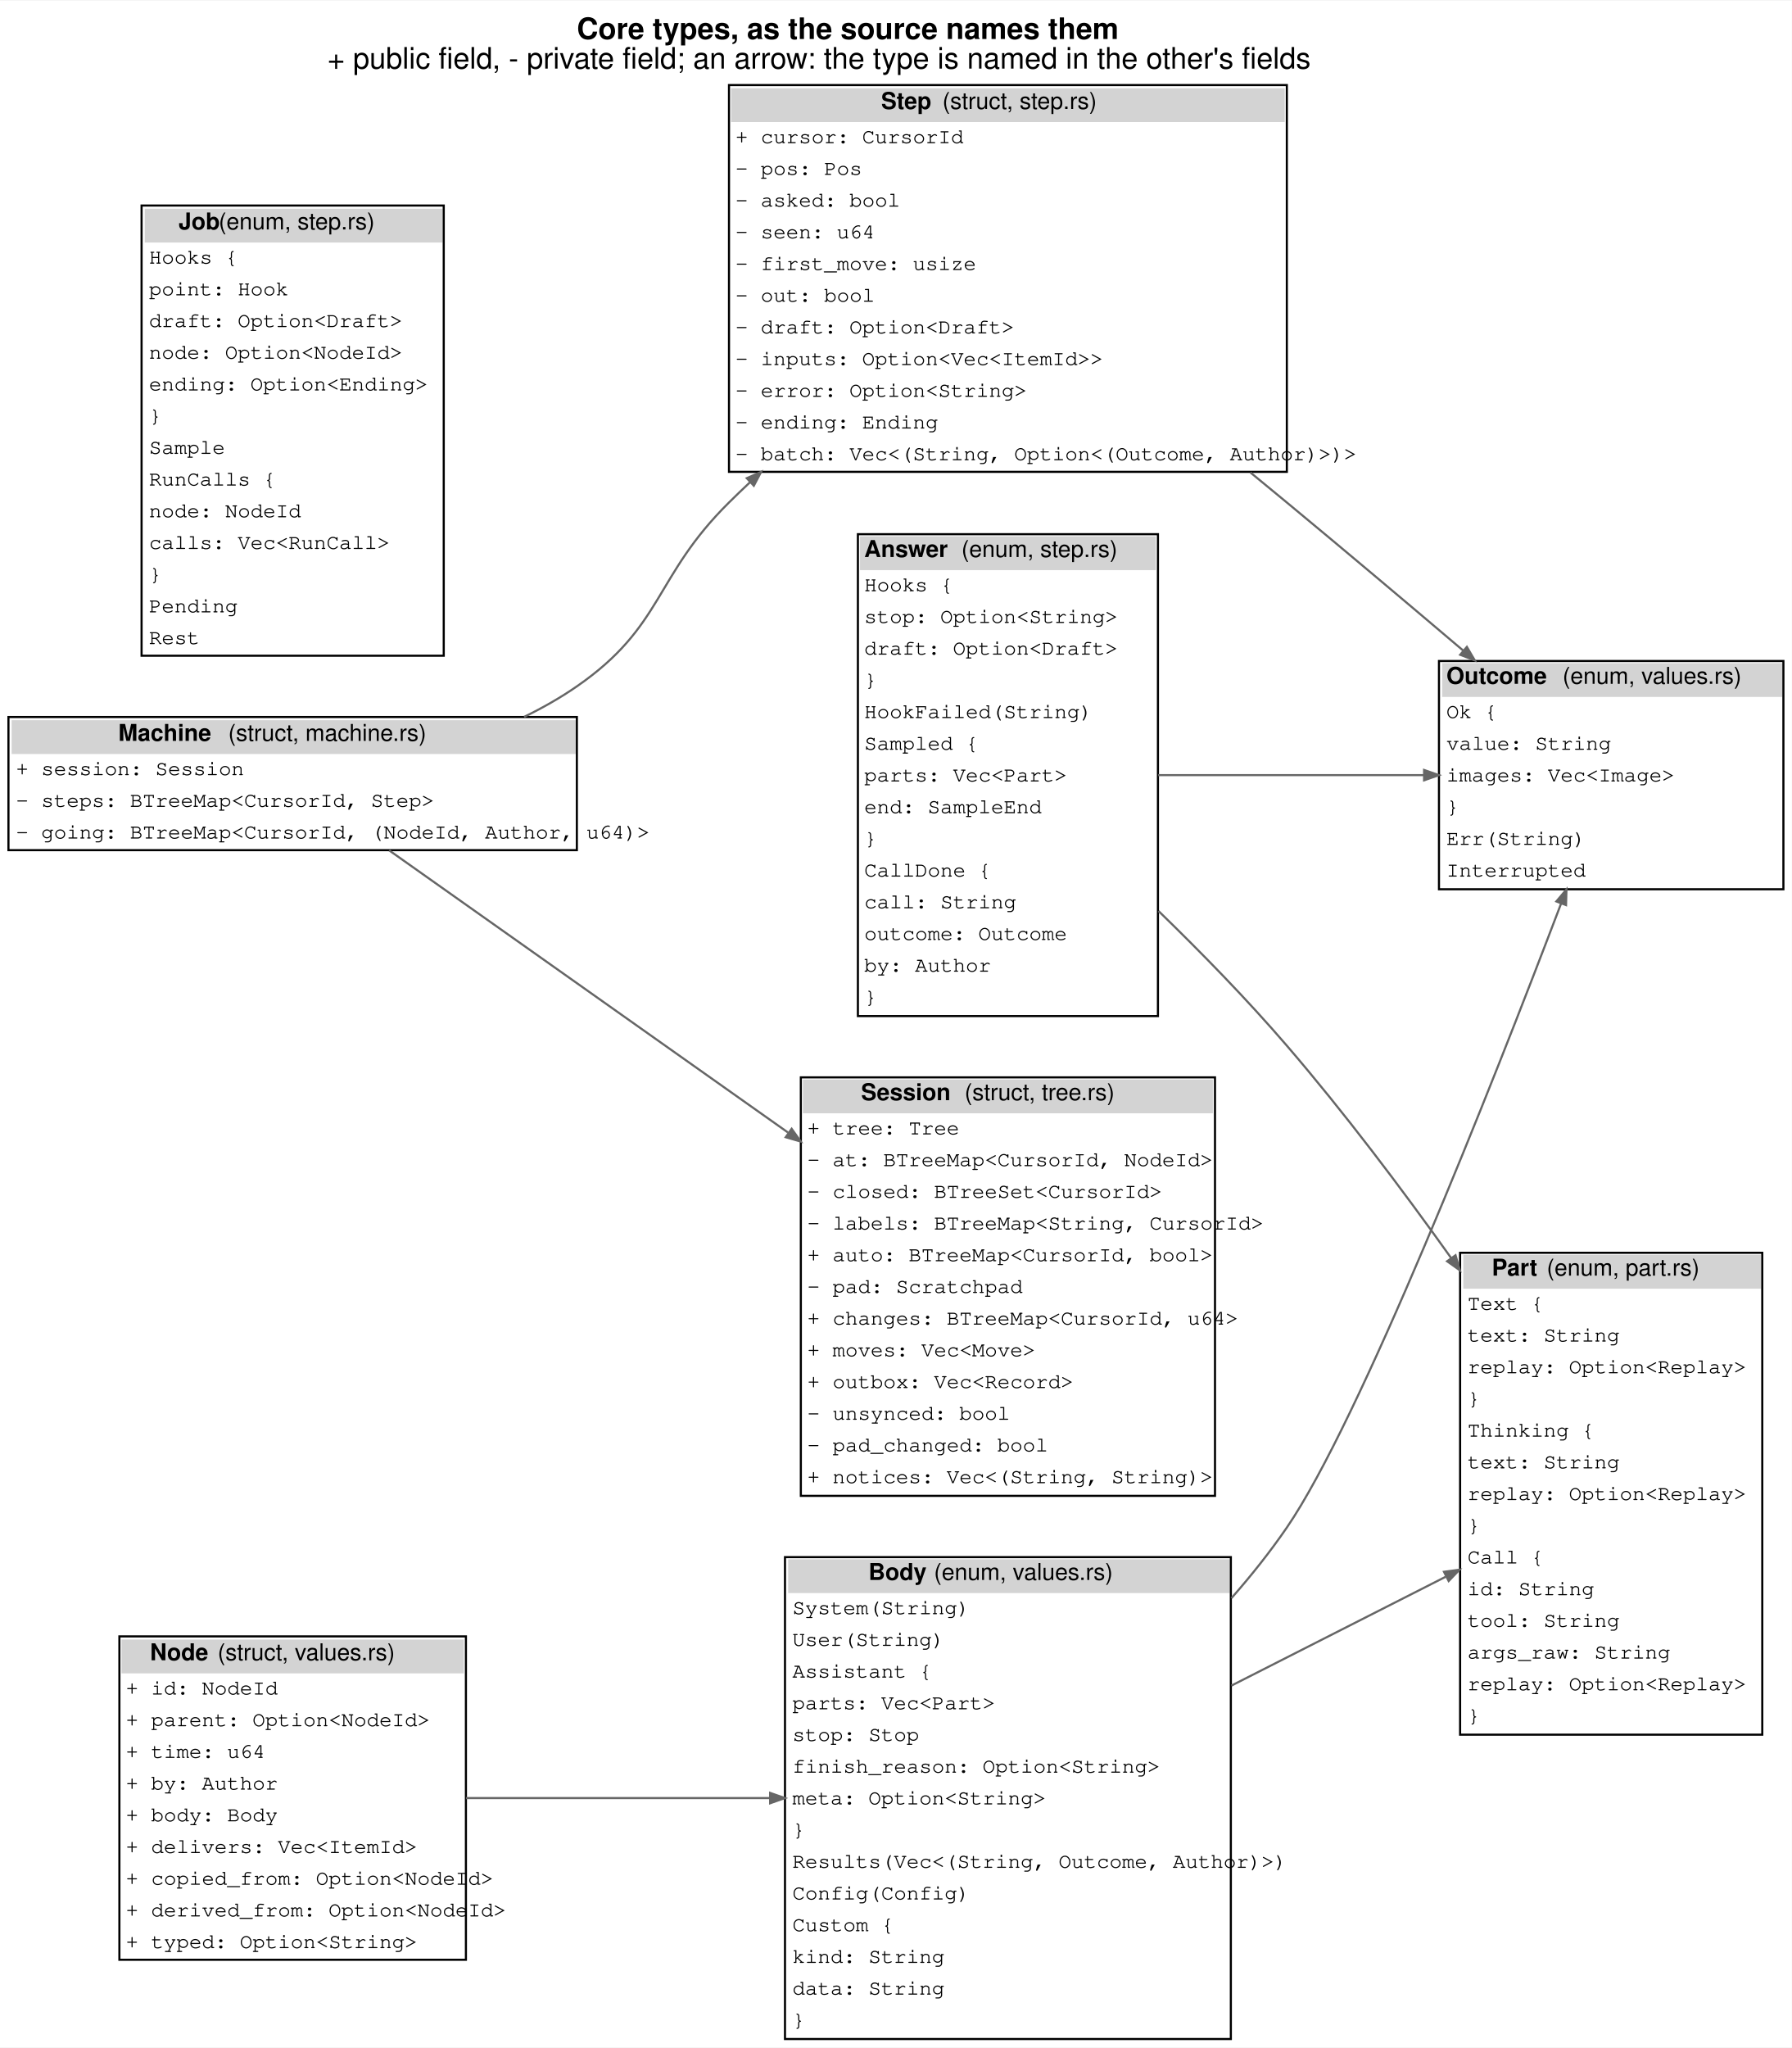
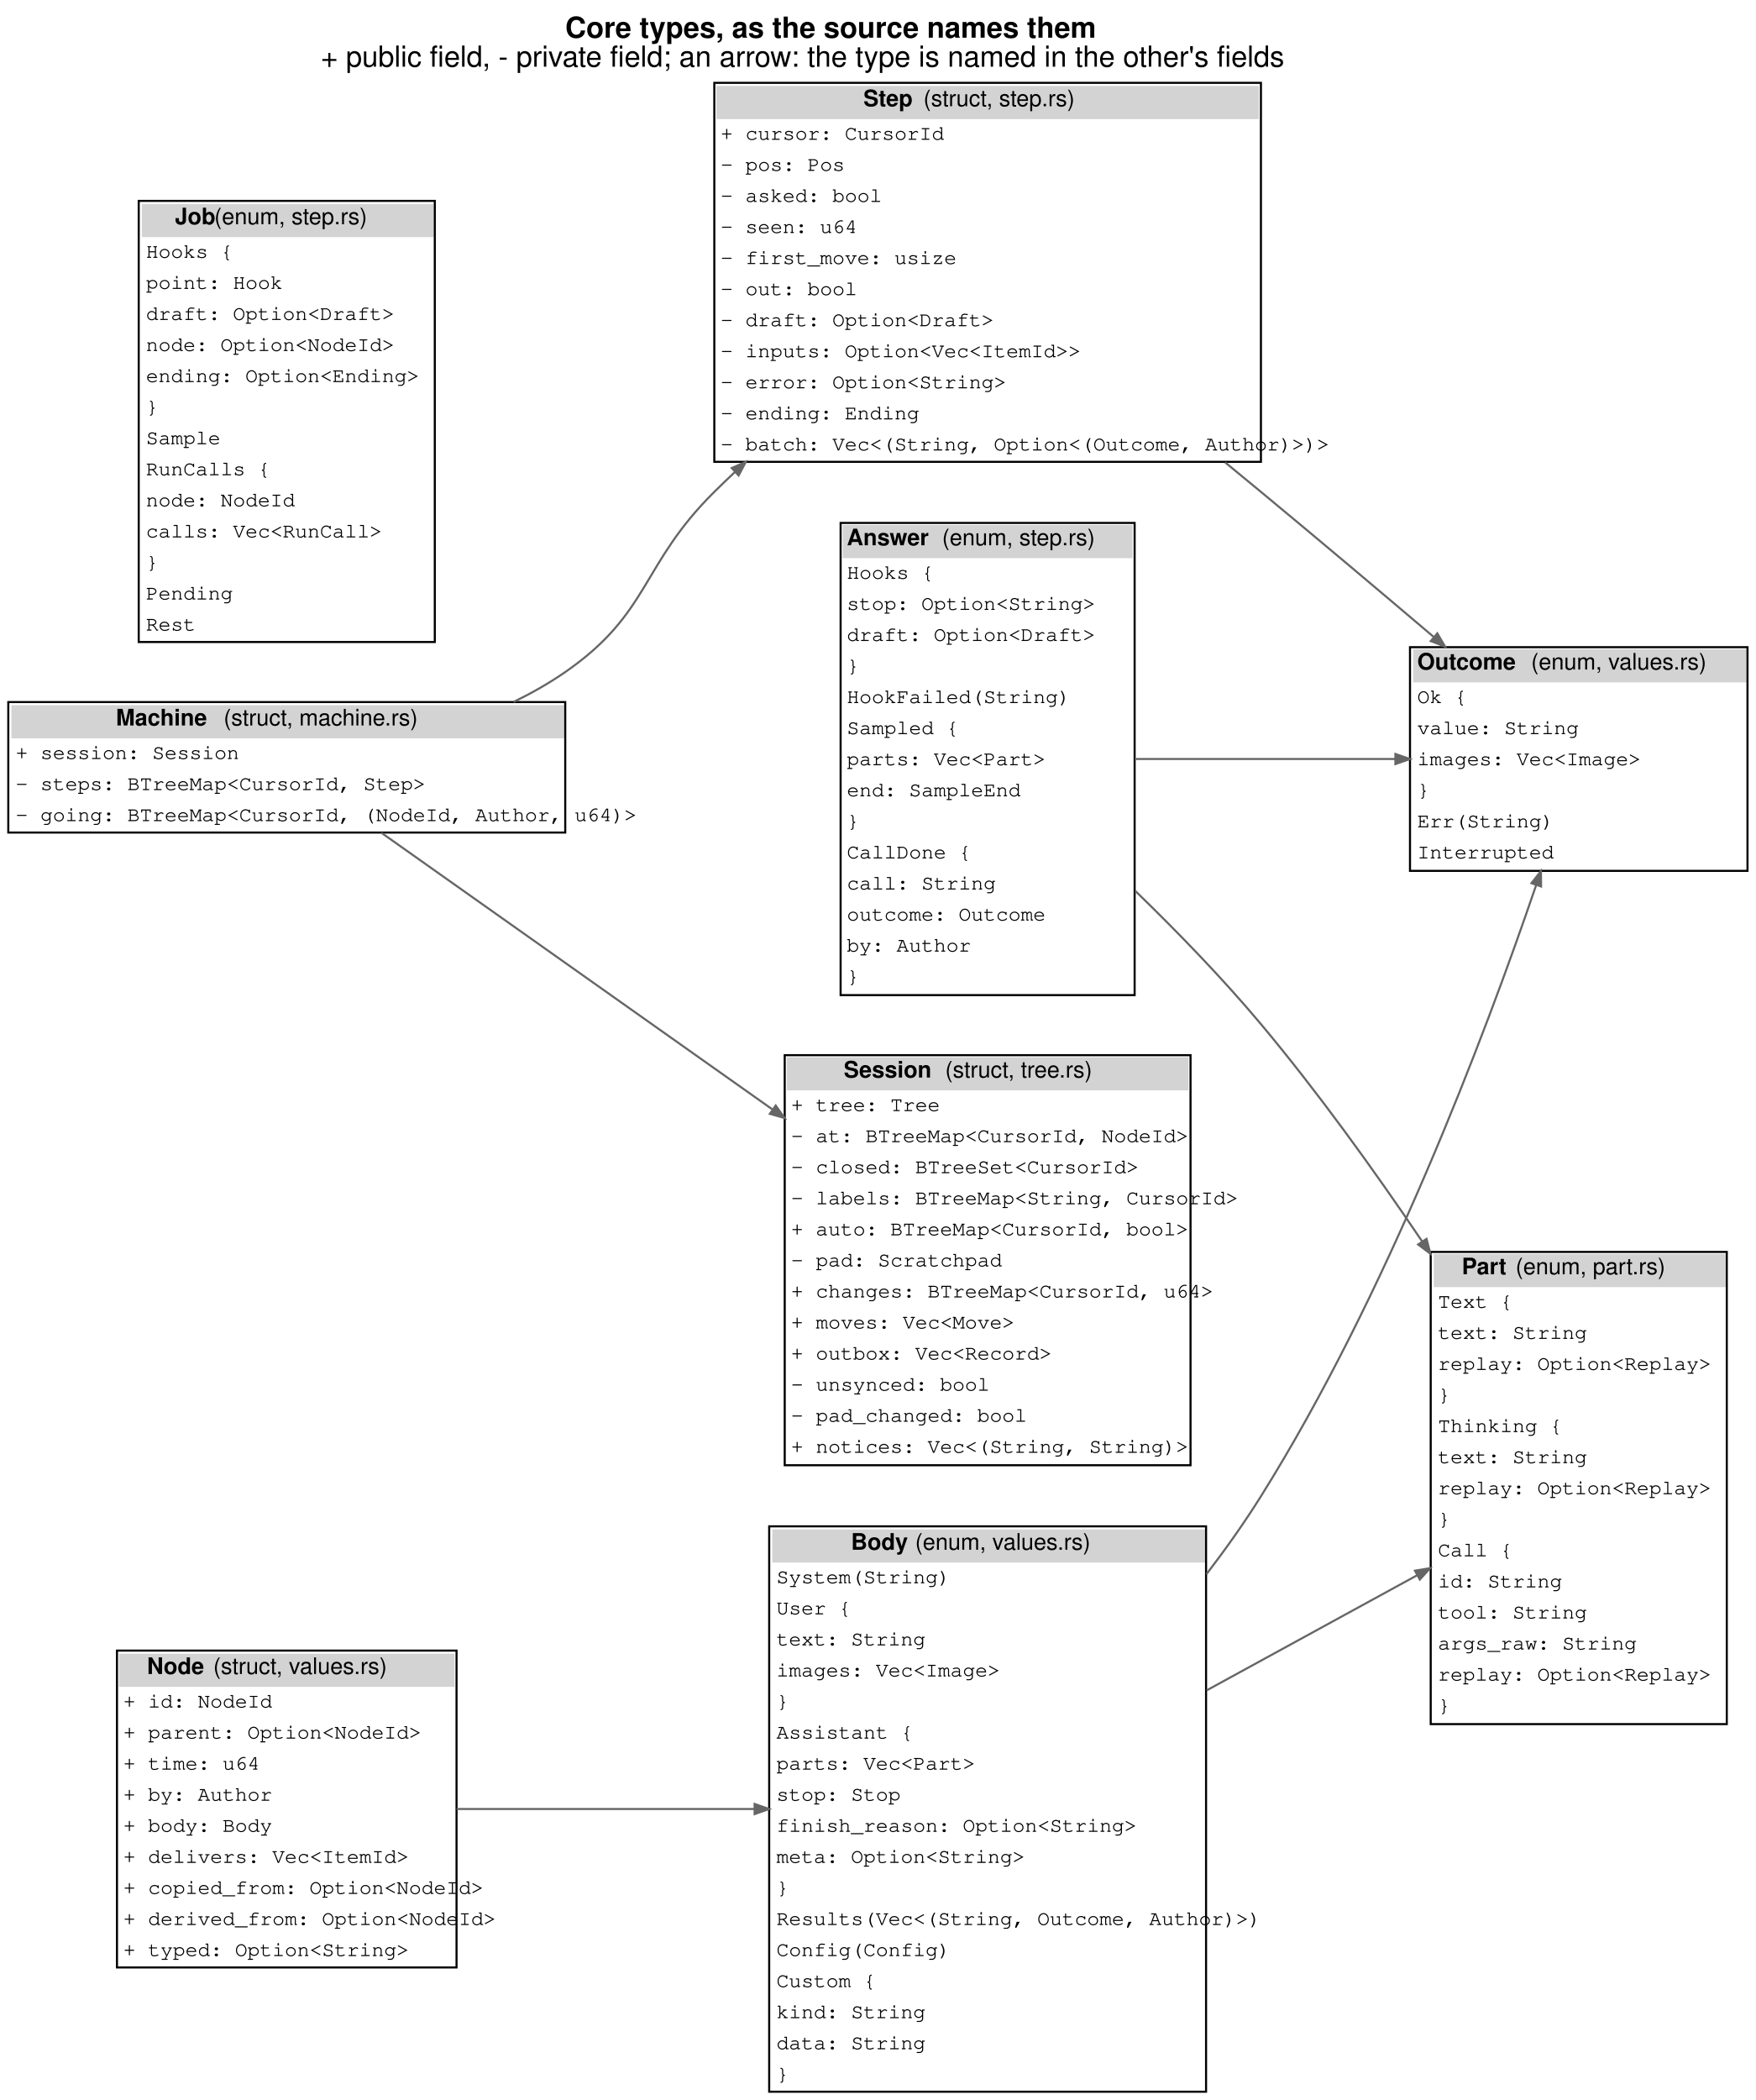
- <svg xmlns="http://www.w3.org/2000/svg" width="848pt" height="969pt" viewBox="0.00 0.00 848.00 968.50">
-   <g id="graph0" class="graph" transform="scale(1 1) rotate(0) translate(4 964.5)">
-     <polygon fill="white" stroke="transparent" points="-4,4 -4,-964.5 844,-964.5 844,4 -4,4" />
-     <text text-anchor="start" x="269" y="-946.3" font-family="Helvetica,sans-Serif" font-weight="bold" font-size="14.00">Core types, as the source names them</text>
-     <text text-anchor="start" x="151" y="-932.3" font-family="Helvetica,sans-Serif" font-size="14.00">+ public field, - private field; an arrow: the type is named in the other's fields</text>
+ <svg xmlns="http://www.w3.org/2000/svg" width="848pt" height="1014pt" viewBox="0.00 0.00 848.00 1014.00">
+   <g id="graph0" class="graph" transform="scale(1 1) rotate(0) translate(4 1010)">
+     <polygon fill="white" stroke="transparent" points="-4,4 -4,-1010 844,-1010 844,4 -4,4" />
+     <text text-anchor="start" x="269" y="-991.8" font-family="Helvetica,sans-Serif" font-weight="bold" font-size="14.00">Core types, as the source names them</text>
+     <text text-anchor="start" x="151" y="-977.8" font-family="Helvetica,sans-Serif" font-size="14.00">+ public field, - private field; an arrow: the type is named in the other's fields</text>
    <g id="node1" class="node">
-       <polygon fill="lightgray" stroke="transparent" points="369,-211 369,-227 578,-227 578,-211 369,-211" />
-       <text text-anchor="start" x="407" y="-217.2" font-family="Helvetica,sans-Serif" font-weight="bold" font-size="11.00">Body</text>
-       <text text-anchor="start" x="438" y="-217.2" font-family="Helvetica,sans-Serif" font-size="11.00"> (enum, values.rs)</text>
-       <text text-anchor="start" x="371" y="-201" font-family="Courier,monospace" font-size="10.00">System(String)</text>
-       <text text-anchor="start" x="371" y="-186" font-family="Courier,monospace" font-size="10.00">User(String)</text>
-       <text text-anchor="start" x="371" y="-171" font-family="Courier,monospace" font-size="10.00">Assistant {</text>
-       <text text-anchor="start" x="371" y="-156" font-family="Courier,monospace" font-size="10.00">    parts: Vec&lt;Part&gt;</text>
-       <text text-anchor="start" x="371" y="-141" font-family="Courier,monospace" font-size="10.00">    stop: Stop</text>
-       <text text-anchor="start" x="371" y="-126" font-family="Courier,monospace" font-size="10.00">    finish_reason: Option&lt;String&gt;</text>
-       <text text-anchor="start" x="371" y="-111" font-family="Courier,monospace" font-size="10.00">    meta: Option&lt;String&gt;</text>
-       <text text-anchor="start" x="371" y="-96" font-family="Courier,monospace" font-size="10.00">}</text>
-       <text text-anchor="start" x="371" y="-81" font-family="Courier,monospace" font-size="10.00">Results(Vec&lt;(String, Outcome, Author)&gt;)</text>
-       <text text-anchor="start" x="371" y="-66" font-family="Courier,monospace" font-size="10.00">Config(Config)</text>
-       <text text-anchor="start" x="371" y="-51" font-family="Courier,monospace" font-size="10.00">Custom {</text>
-       <text text-anchor="start" x="371" y="-36" font-family="Courier,monospace" font-size="10.00">    kind: String</text>
-       <text text-anchor="start" x="371" y="-21" font-family="Courier,monospace" font-size="10.00">    data: String</text>
-       <text text-anchor="start" x="371" y="-6" font-family="Courier,monospace" font-size="10.00">}</text>
-       <polygon fill="none" stroke="black" points="367.5,0 367.5,-228 578.5,-228 578.5,0 367.5,0" />
+       <polygon fill="lightgray" stroke="transparent" points="369,-255.5 369,-271.5 578,-271.5 578,-255.5 369,-255.5" />
+       <text text-anchor="start" x="407" y="-261.7" font-family="Helvetica,sans-Serif" font-weight="bold" font-size="11.00">Body</text>
+       <text text-anchor="start" x="438" y="-261.7" font-family="Helvetica,sans-Serif" font-size="11.00"> (enum, values.rs)</text>
+       <text text-anchor="start" x="371" y="-245.5" font-family="Courier,monospace" font-size="10.00">System(String)</text>
+       <text text-anchor="start" x="371" y="-230.5" font-family="Courier,monospace" font-size="10.00">User {</text>
+       <text text-anchor="start" x="371" y="-215.5" font-family="Courier,monospace" font-size="10.00">    text: String</text>
+       <text text-anchor="start" x="371" y="-200.5" font-family="Courier,monospace" font-size="10.00">    images: Vec&lt;Image&gt;</text>
+       <text text-anchor="start" x="371" y="-185.5" font-family="Courier,monospace" font-size="10.00">}</text>
+       <text text-anchor="start" x="371" y="-170.5" font-family="Courier,monospace" font-size="10.00">Assistant {</text>
+       <text text-anchor="start" x="371" y="-155.5" font-family="Courier,monospace" font-size="10.00">    parts: Vec&lt;Part&gt;</text>
+       <text text-anchor="start" x="371" y="-140.5" font-family="Courier,monospace" font-size="10.00">    stop: Stop</text>
+       <text text-anchor="start" x="371" y="-125.5" font-family="Courier,monospace" font-size="10.00">    finish_reason: Option&lt;String&gt;</text>
+       <text text-anchor="start" x="371" y="-110.5" font-family="Courier,monospace" font-size="10.00">    meta: Option&lt;String&gt;</text>
+       <text text-anchor="start" x="371" y="-95.5" font-family="Courier,monospace" font-size="10.00">}</text>
+       <text text-anchor="start" x="371" y="-80.5" font-family="Courier,monospace" font-size="10.00">Results(Vec&lt;(String, Outcome, Author)&gt;)</text>
+       <text text-anchor="start" x="371" y="-65.5" font-family="Courier,monospace" font-size="10.00">Config(Config)</text>
+       <text text-anchor="start" x="371" y="-50.5" font-family="Courier,monospace" font-size="10.00">Custom {</text>
+       <text text-anchor="start" x="371" y="-35.5" font-family="Courier,monospace" font-size="10.00">    kind: String</text>
+       <text text-anchor="start" x="371" y="-20.5" font-family="Courier,monospace" font-size="10.00">    data: String</text>
+       <text text-anchor="start" x="371" y="-5.5" font-family="Courier,monospace" font-size="10.00">}</text>
+       <polygon fill="none" stroke="black" points="367.5,0 367.5,-273 578.5,-273 578.5,0 367.5,0" />
    </g>
    <g id="node8" class="node">
-       <polygon fill="lightgray" stroke="transparent" points="678.5,-635 678.5,-651 839.5,-651 839.5,-635 678.5,-635" />
-       <text text-anchor="start" x="680.5" y="-641.2" font-family="Helvetica,sans-Serif" font-weight="bold" font-size="11.00">Outcome</text>
-       <text text-anchor="start" x="735.5" y="-641.2" font-family="Helvetica,sans-Serif" font-size="11.00"> (enum, values.rs)</text>
-       <text text-anchor="start" x="680.5" y="-625" font-family="Courier,monospace" font-size="10.00">Ok {</text>
-       <text text-anchor="start" x="680.5" y="-610" font-family="Courier,monospace" font-size="10.00">    value: String</text>
-       <text text-anchor="start" x="680.5" y="-595" font-family="Courier,monospace" font-size="10.00">    images: Vec&lt;Image&gt;</text>
-       <text text-anchor="start" x="680.5" y="-580" font-family="Courier,monospace" font-size="10.00">}</text>
-       <text text-anchor="start" x="680.5" y="-565" font-family="Courier,monospace" font-size="10.00">Err(String)</text>
-       <text text-anchor="start" x="680.5" y="-550" font-family="Courier,monospace" font-size="10.00">Interrupted</text>
-       <polygon fill="none" stroke="black" points="677,-544 677,-652 840,-652 840,-544 677,-544" />
+       <polygon fill="lightgray" stroke="transparent" points="678.5,-680.5 678.5,-696.5 839.5,-696.5 839.5,-680.5 678.5,-680.5" />
+       <text text-anchor="start" x="680.5" y="-686.7" font-family="Helvetica,sans-Serif" font-weight="bold" font-size="11.00">Outcome</text>
+       <text text-anchor="start" x="735.5" y="-686.7" font-family="Helvetica,sans-Serif" font-size="11.00"> (enum, values.rs)</text>
+       <text text-anchor="start" x="680.5" y="-670.5" font-family="Courier,monospace" font-size="10.00">Ok {</text>
+       <text text-anchor="start" x="680.5" y="-655.5" font-family="Courier,monospace" font-size="10.00">    value: String</text>
+       <text text-anchor="start" x="680.5" y="-640.5" font-family="Courier,monospace" font-size="10.00">    images: Vec&lt;Image&gt;</text>
+       <text text-anchor="start" x="680.5" y="-625.5" font-family="Courier,monospace" font-size="10.00">}</text>
+       <text text-anchor="start" x="680.5" y="-610.5" font-family="Courier,monospace" font-size="10.00">Err(String)</text>
+       <text text-anchor="start" x="680.5" y="-595.5" font-family="Courier,monospace" font-size="10.00">Interrupted</text>
+       <polygon fill="none" stroke="black" points="677,-589.5 677,-697.5 840,-697.5 840,-589.5 677,-589.5" />
    </g>
    <g id="edge2" class="edge">
-       <path fill="none" stroke="#666666" d="M578.77,-208.58C588.24,-219.36 597.18,-230.59 605,-242 639.41,-292.2 701.41,-449.43 734.78,-537.21" />
-       <polygon fill="#666666" stroke="#666666" points="732.55,-538.25 737.33,-543.93 737.13,-536.51 732.55,-538.25" />
+       <path fill="none" stroke="#666666" d="M578.7,-249.89C588.12,-262.19 597.08,-274.85 605,-287.5 665.6,-384.24 712.89,-509.24 737.88,-582.47" />
+       <polygon fill="#666666" stroke="#666666" points="735.66,-583.55 740.23,-589.39 740.3,-581.97 735.66,-583.55" />
    </g>
    <g id="node9" class="node">
-       <polygon fill="lightgray" stroke="transparent" points="688.5,-355 688.5,-371 829.5,-371 829.5,-355 688.5,-355" />
-       <text text-anchor="start" x="702" y="-361.2" font-family="Helvetica,sans-Serif" font-weight="bold" font-size="11.00">Part</text>
-       <text text-anchor="start" x="728" y="-361.2" font-family="Helvetica,sans-Serif" font-size="11.00"> (enum, part.rs)</text>
-       <text text-anchor="start" x="690.5" y="-345" font-family="Courier,monospace" font-size="10.00">Text {</text>
-       <text text-anchor="start" x="690.5" y="-330" font-family="Courier,monospace" font-size="10.00">    text: String</text>
-       <text text-anchor="start" x="690.5" y="-315" font-family="Courier,monospace" font-size="10.00">    replay: Option&lt;Replay&gt;</text>
-       <text text-anchor="start" x="690.5" y="-300" font-family="Courier,monospace" font-size="10.00">}</text>
-       <text text-anchor="start" x="690.5" y="-285" font-family="Courier,monospace" font-size="10.00">Thinking {</text>
-       <text text-anchor="start" x="690.5" y="-270" font-family="Courier,monospace" font-size="10.00">    text: String</text>
-       <text text-anchor="start" x="690.5" y="-255" font-family="Courier,monospace" font-size="10.00">    replay: Option&lt;Replay&gt;</text>
-       <text text-anchor="start" x="690.5" y="-240" font-family="Courier,monospace" font-size="10.00">}</text>
-       <text text-anchor="start" x="690.5" y="-225" font-family="Courier,monospace" font-size="10.00">Call {</text>
-       <text text-anchor="start" x="690.5" y="-210" font-family="Courier,monospace" font-size="10.00">    id: String</text>
-       <text text-anchor="start" x="690.5" y="-195" font-family="Courier,monospace" font-size="10.00">    tool: String</text>
-       <text text-anchor="start" x="690.5" y="-180" font-family="Courier,monospace" font-size="10.00">    args_raw: String</text>
-       <text text-anchor="start" x="690.5" y="-165" font-family="Courier,monospace" font-size="10.00">    replay: Option&lt;Replay&gt;</text>
-       <text text-anchor="start" x="690.5" y="-150" font-family="Courier,monospace" font-size="10.00">}</text>
-       <polygon fill="none" stroke="black" points="687,-144 687,-372 830,-372 830,-144 687,-144" />
+       <polygon fill="lightgray" stroke="transparent" points="688.5,-388.5 688.5,-404.5 829.5,-404.5 829.5,-388.5 688.5,-388.5" />
+       <text text-anchor="start" x="702" y="-394.7" font-family="Helvetica,sans-Serif" font-weight="bold" font-size="11.00">Part</text>
+       <text text-anchor="start" x="728" y="-394.7" font-family="Helvetica,sans-Serif" font-size="11.00"> (enum, part.rs)</text>
+       <text text-anchor="start" x="690.5" y="-378.5" font-family="Courier,monospace" font-size="10.00">Text {</text>
+       <text text-anchor="start" x="690.5" y="-363.5" font-family="Courier,monospace" font-size="10.00">    text: String</text>
+       <text text-anchor="start" x="690.5" y="-348.5" font-family="Courier,monospace" font-size="10.00">    replay: Option&lt;Replay&gt;</text>
+       <text text-anchor="start" x="690.5" y="-333.5" font-family="Courier,monospace" font-size="10.00">}</text>
+       <text text-anchor="start" x="690.5" y="-318.5" font-family="Courier,monospace" font-size="10.00">Thinking {</text>
+       <text text-anchor="start" x="690.5" y="-303.5" font-family="Courier,monospace" font-size="10.00">    text: String</text>
+       <text text-anchor="start" x="690.5" y="-288.5" font-family="Courier,monospace" font-size="10.00">    replay: Option&lt;Replay&gt;</text>
+       <text text-anchor="start" x="690.5" y="-273.5" font-family="Courier,monospace" font-size="10.00">}</text>
+       <text text-anchor="start" x="690.5" y="-258.5" font-family="Courier,monospace" font-size="10.00">Call {</text>
+       <text text-anchor="start" x="690.5" y="-243.5" font-family="Courier,monospace" font-size="10.00">    id: String</text>
+       <text text-anchor="start" x="690.5" y="-228.5" font-family="Courier,monospace" font-size="10.00">    tool: String</text>
+       <text text-anchor="start" x="690.5" y="-213.5" font-family="Courier,monospace" font-size="10.00">    args_raw: String</text>
+       <text text-anchor="start" x="690.5" y="-198.5" font-family="Courier,monospace" font-size="10.00">    replay: Option&lt;Replay&gt;</text>
+       <text text-anchor="start" x="690.5" y="-183.5" font-family="Courier,monospace" font-size="10.00">}</text>
+       <polygon fill="none" stroke="black" points="687,-177.5 687,-405.5 830,-405.5 830,-177.5 687,-177.5" />
    </g>
    <g id="edge1" class="edge">
-       <path fill="none" stroke="#666666" d="M578.76,-167.21C612.33,-184.26 648.89,-202.83 680.14,-218.7" />
-       <polygon fill="#666666" stroke="#666666" points="679.37,-221.06 686.72,-222.05 681.59,-216.69 679.37,-221.06" />
+       <path fill="none" stroke="#666666" d="M578.76,-193.78C612.47,-212.21 649.19,-232.28 680.53,-249.42" />
+       <polygon fill="#666666" stroke="#666666" points="679.4,-251.59 686.72,-252.8 681.75,-247.29 679.4,-251.59" />
    </g>
    <g id="node2" class="node">
-       <polygon fill="lightgray" stroke="transparent" points="53.5,-173 53.5,-189 215.5,-189 215.5,-173 53.5,-173" />
-       <text text-anchor="start" x="67" y="-179.2" font-family="Helvetica,sans-Serif" font-weight="bold" font-size="11.00">Node</text>
-       <text text-anchor="start" x="99" y="-179.2" font-family="Helvetica,sans-Serif" font-size="11.00"> (struct, values.rs)</text>
-       <text text-anchor="start" x="55.5" y="-163" font-family="Courier,monospace" font-size="10.00">+ id: NodeId</text>
-       <text text-anchor="start" x="55.5" y="-148" font-family="Courier,monospace" font-size="10.00">+ parent: Option&lt;NodeId&gt;</text>
-       <text text-anchor="start" x="55.5" y="-133" font-family="Courier,monospace" font-size="10.00">+ time: u64</text>
-       <text text-anchor="start" x="55.5" y="-118" font-family="Courier,monospace" font-size="10.00">+ by: Author</text>
-       <text text-anchor="start" x="55.5" y="-103" font-family="Courier,monospace" font-size="10.00">+ body: Body</text>
-       <text text-anchor="start" x="55.5" y="-88" font-family="Courier,monospace" font-size="10.00">+ delivers: Vec&lt;ItemId&gt;</text>
-       <text text-anchor="start" x="55.5" y="-73" font-family="Courier,monospace" font-size="10.00">+ copied_from: Option&lt;NodeId&gt;</text>
-       <text text-anchor="start" x="55.5" y="-58" font-family="Courier,monospace" font-size="10.00">+ derived_from: Option&lt;NodeId&gt;</text>
-       <text text-anchor="start" x="55.5" y="-43" font-family="Courier,monospace" font-size="10.00">+ typed: Option&lt;String&gt;</text>
-       <polygon fill="none" stroke="black" points="52.5,-37.5 52.5,-190.5 216.5,-190.5 216.5,-37.5 52.5,-37.5" />
+       <polygon fill="lightgray" stroke="transparent" points="53.5,-195.5 53.5,-211.5 215.5,-211.5 215.5,-195.5 53.5,-195.5" />
+       <text text-anchor="start" x="67" y="-201.7" font-family="Helvetica,sans-Serif" font-weight="bold" font-size="11.00">Node</text>
+       <text text-anchor="start" x="99" y="-201.7" font-family="Helvetica,sans-Serif" font-size="11.00"> (struct, values.rs)</text>
+       <text text-anchor="start" x="55.5" y="-185.5" font-family="Courier,monospace" font-size="10.00">+ id: NodeId</text>
+       <text text-anchor="start" x="55.5" y="-170.5" font-family="Courier,monospace" font-size="10.00">+ parent: Option&lt;NodeId&gt;</text>
+       <text text-anchor="start" x="55.5" y="-155.5" font-family="Courier,monospace" font-size="10.00">+ time: u64</text>
+       <text text-anchor="start" x="55.5" y="-140.5" font-family="Courier,monospace" font-size="10.00">+ by: Author</text>
+       <text text-anchor="start" x="55.5" y="-125.5" font-family="Courier,monospace" font-size="10.00">+ body: Body</text>
+       <text text-anchor="start" x="55.5" y="-110.5" font-family="Courier,monospace" font-size="10.00">+ delivers: Vec&lt;ItemId&gt;</text>
+       <text text-anchor="start" x="55.5" y="-95.5" font-family="Courier,monospace" font-size="10.00">+ copied_from: Option&lt;NodeId&gt;</text>
+       <text text-anchor="start" x="55.5" y="-80.5" font-family="Courier,monospace" font-size="10.00">+ derived_from: Option&lt;NodeId&gt;</text>
+       <text text-anchor="start" x="55.5" y="-65.5" font-family="Courier,monospace" font-size="10.00">+ typed: Option&lt;String&gt;</text>
+       <polygon fill="none" stroke="black" points="52.5,-60 52.5,-213 216.5,-213 216.5,-60 52.5,-60" />
    </g>
    <g id="edge3" class="edge">
-       <path fill="none" stroke="#666666" d="M216.53,-114C259.63,-114 313.28,-114 360.28,-114" />
-       <polygon fill="#666666" stroke="#666666" points="360.46,-116.45 367.46,-114 360.46,-111.55 360.46,-116.45" />
+       <path fill="none" stroke="#666666" d="M216.53,-136.5C259.63,-136.5 313.28,-136.5 360.28,-136.5" />
+       <polygon fill="#666666" stroke="#666666" points="360.46,-138.95 367.46,-136.5 360.46,-134.05 360.46,-138.95" />
    </g>
    <g id="node3" class="node">
-       <polygon fill="lightgray" stroke="transparent" points="376,-438 376,-454 570,-454 570,-438 376,-438" />
-       <text text-anchor="start" x="403.5" y="-444.2" font-family="Helvetica,sans-Serif" font-weight="bold" font-size="11.00">Session</text>
-       <text text-anchor="start" x="452.5" y="-444.2" font-family="Helvetica,sans-Serif" font-size="11.00"> (struct, tree.rs)</text>
-       <text text-anchor="start" x="378" y="-428" font-family="Courier,monospace" font-size="10.00">+ tree: Tree</text>
-       <text text-anchor="start" x="378" y="-413" font-family="Courier,monospace" font-size="10.00">- at: BTreeMap&lt;CursorId, NodeId&gt;</text>
-       <text text-anchor="start" x="378" y="-398" font-family="Courier,monospace" font-size="10.00">- closed: BTreeSet&lt;CursorId&gt;</text>
-       <text text-anchor="start" x="378" y="-383" font-family="Courier,monospace" font-size="10.00">- labels: BTreeMap&lt;String, CursorId&gt;</text>
-       <text text-anchor="start" x="378" y="-368" font-family="Courier,monospace" font-size="10.00">+ auto: BTreeMap&lt;CursorId, bool&gt;</text>
-       <text text-anchor="start" x="378" y="-353" font-family="Courier,monospace" font-size="10.00">- pad: Scratchpad</text>
-       <text text-anchor="start" x="378" y="-338" font-family="Courier,monospace" font-size="10.00">+ changes: BTreeMap&lt;CursorId, u64&gt;</text>
-       <text text-anchor="start" x="378" y="-323" font-family="Courier,monospace" font-size="10.00">+ moves: Vec&lt;Move&gt;</text>
-       <text text-anchor="start" x="378" y="-308" font-family="Courier,monospace" font-size="10.00">+ outbox: Vec&lt;Record&gt;</text>
-       <text text-anchor="start" x="378" y="-293" font-family="Courier,monospace" font-size="10.00">- unsynced: bool</text>
-       <text text-anchor="start" x="378" y="-278" font-family="Courier,monospace" font-size="10.00">- pad_changed: bool</text>
-       <text text-anchor="start" x="378" y="-263" font-family="Courier,monospace" font-size="10.00">+ notices: Vec&lt;(String, String)&gt;</text>
-       <polygon fill="none" stroke="black" points="375,-257 375,-455 571,-455 571,-257 375,-257" />
+       <polygon fill="lightgray" stroke="transparent" points="376,-483.5 376,-499.5 570,-499.5 570,-483.5 376,-483.5" />
+       <text text-anchor="start" x="403.5" y="-489.7" font-family="Helvetica,sans-Serif" font-weight="bold" font-size="11.00">Session</text>
+       <text text-anchor="start" x="452.5" y="-489.7" font-family="Helvetica,sans-Serif" font-size="11.00"> (struct, tree.rs)</text>
+       <text text-anchor="start" x="378" y="-473.5" font-family="Courier,monospace" font-size="10.00">+ tree: Tree</text>
+       <text text-anchor="start" x="378" y="-458.5" font-family="Courier,monospace" font-size="10.00">- at: BTreeMap&lt;CursorId, NodeId&gt;</text>
+       <text text-anchor="start" x="378" y="-443.5" font-family="Courier,monospace" font-size="10.00">- closed: BTreeSet&lt;CursorId&gt;</text>
+       <text text-anchor="start" x="378" y="-428.5" font-family="Courier,monospace" font-size="10.00">- labels: BTreeMap&lt;String, CursorId&gt;</text>
+       <text text-anchor="start" x="378" y="-413.5" font-family="Courier,monospace" font-size="10.00">+ auto: BTreeMap&lt;CursorId, bool&gt;</text>
+       <text text-anchor="start" x="378" y="-398.5" font-family="Courier,monospace" font-size="10.00">- pad: Scratchpad</text>
+       <text text-anchor="start" x="378" y="-383.5" font-family="Courier,monospace" font-size="10.00">+ changes: BTreeMap&lt;CursorId, u64&gt;</text>
+       <text text-anchor="start" x="378" y="-368.5" font-family="Courier,monospace" font-size="10.00">+ moves: Vec&lt;Move&gt;</text>
+       <text text-anchor="start" x="378" y="-353.5" font-family="Courier,monospace" font-size="10.00">+ outbox: Vec&lt;Record&gt;</text>
+       <text text-anchor="start" x="378" y="-338.5" font-family="Courier,monospace" font-size="10.00">- unsynced: bool</text>
+       <text text-anchor="start" x="378" y="-323.5" font-family="Courier,monospace" font-size="10.00">- pad_changed: bool</text>
+       <text text-anchor="start" x="378" y="-308.5" font-family="Courier,monospace" font-size="10.00">+ notices: Vec&lt;(String, String)&gt;</text>
+       <polygon fill="none" stroke="black" points="375,-302.5 375,-500.5 571,-500.5 571,-302.5 375,-302.5" />
    </g>
    <g id="node4" class="node">
-       <polygon fill="lightgray" stroke="transparent" points="1.5,-608 1.5,-624 268.5,-624 268.5,-608 1.5,-608" />
-       <text text-anchor="start" x="52" y="-614.2" font-family="Helvetica,sans-Serif" font-weight="bold" font-size="11.00">Machine</text>
-       <text text-anchor="start" x="104" y="-614.2" font-family="Helvetica,sans-Serif" font-size="11.00"> (struct, machine.rs)</text>
-       <text text-anchor="start" x="3.5" y="-598" font-family="Courier,monospace" font-size="10.00">+ session: Session</text>
-       <text text-anchor="start" x="3.5" y="-583" font-family="Courier,monospace" font-size="10.00">- steps: BTreeMap&lt;CursorId, Step&gt;</text>
-       <text text-anchor="start" x="3.5" y="-568" font-family="Courier,monospace" font-size="10.00">- going: BTreeMap&lt;CursorId, (NodeId, Author, u64)&gt;</text>
-       <polygon fill="none" stroke="black" points="0,-562.5 0,-625.5 269,-625.5 269,-562.5 0,-562.5" />
+       <polygon fill="lightgray" stroke="transparent" points="1.5,-653.5 1.5,-669.5 268.5,-669.5 268.5,-653.5 1.5,-653.5" />
+       <text text-anchor="start" x="52" y="-659.7" font-family="Helvetica,sans-Serif" font-weight="bold" font-size="11.00">Machine</text>
+       <text text-anchor="start" x="104" y="-659.7" font-family="Helvetica,sans-Serif" font-size="11.00"> (struct, machine.rs)</text>
+       <text text-anchor="start" x="3.5" y="-643.5" font-family="Courier,monospace" font-size="10.00">+ session: Session</text>
+       <text text-anchor="start" x="3.5" y="-628.5" font-family="Courier,monospace" font-size="10.00">- steps: BTreeMap&lt;CursorId, Step&gt;</text>
+       <text text-anchor="start" x="3.5" y="-613.5" font-family="Courier,monospace" font-size="10.00">- going: BTreeMap&lt;CursorId, (NodeId, Author, u64)&gt;</text>
+       <polygon fill="none" stroke="black" points="0,-608 0,-671 269,-671 269,-608 0,-608" />
    </g>
    <g id="edge4" class="edge">
-       <path fill="none" stroke="#666666" d="M180.18,-562.4C228.07,-528.53 305.72,-473.6 368.89,-428.93" />
-       <polygon fill="#666666" stroke="#666666" points="370.65,-430.68 374.96,-424.64 367.83,-426.68 370.65,-430.68" />
+       <path fill="none" stroke="#666666" d="M180.18,-607.9C228.07,-574.03 305.72,-519.1 368.89,-474.43" />
+       <polygon fill="#666666" stroke="#666666" points="370.65,-476.18 374.96,-470.14 367.83,-472.18 370.65,-476.18" />
    </g>
    <g id="node5" class="node">
-       <polygon fill="lightgray" stroke="transparent" points="342,-907 342,-923 604,-923 604,-907 342,-907" />
-       <text text-anchor="start" x="413" y="-913.2" font-family="Helvetica,sans-Serif" font-weight="bold" font-size="11.00">Step</text>
-       <text text-anchor="start" x="442" y="-913.2" font-family="Helvetica,sans-Serif" font-size="11.00"> (struct, step.rs)</text>
-       <text text-anchor="start" x="344" y="-897" font-family="Courier,monospace" font-size="10.00">+ cursor: CursorId</text>
-       <text text-anchor="start" x="344" y="-882" font-family="Courier,monospace" font-size="10.00">- pos: Pos</text>
-       <text text-anchor="start" x="344" y="-867" font-family="Courier,monospace" font-size="10.00">- asked: bool</text>
-       <text text-anchor="start" x="344" y="-852" font-family="Courier,monospace" font-size="10.00">- seen: u64</text>
-       <text text-anchor="start" x="344" y="-837" font-family="Courier,monospace" font-size="10.00">- first_move: usize</text>
-       <text text-anchor="start" x="344" y="-822" font-family="Courier,monospace" font-size="10.00">- out: bool</text>
-       <text text-anchor="start" x="344" y="-807" font-family="Courier,monospace" font-size="10.00">- draft: Option&lt;Draft&gt;</text>
-       <text text-anchor="start" x="344" y="-792" font-family="Courier,monospace" font-size="10.00">- inputs: Option&lt;Vec&lt;ItemId&gt;&gt;</text>
-       <text text-anchor="start" x="344" y="-777" font-family="Courier,monospace" font-size="10.00">- error: Option&lt;String&gt;</text>
-       <text text-anchor="start" x="344" y="-762" font-family="Courier,monospace" font-size="10.00">- ending: Ending</text>
-       <text text-anchor="start" x="344" y="-747" font-family="Courier,monospace" font-size="10.00">- batch: Vec&lt;(String, Option&lt;(Outcome, Author)&gt;)&gt;</text>
-       <polygon fill="none" stroke="black" points="341,-741.5 341,-924.5 605,-924.5 605,-741.5 341,-741.5" />
+       <polygon fill="lightgray" stroke="transparent" points="342,-952.5 342,-968.5 604,-968.5 604,-952.5 342,-952.5" />
+       <text text-anchor="start" x="413" y="-958.7" font-family="Helvetica,sans-Serif" font-weight="bold" font-size="11.00">Step</text>
+       <text text-anchor="start" x="442" y="-958.7" font-family="Helvetica,sans-Serif" font-size="11.00"> (struct, step.rs)</text>
+       <text text-anchor="start" x="344" y="-942.5" font-family="Courier,monospace" font-size="10.00">+ cursor: CursorId</text>
+       <text text-anchor="start" x="344" y="-927.5" font-family="Courier,monospace" font-size="10.00">- pos: Pos</text>
+       <text text-anchor="start" x="344" y="-912.5" font-family="Courier,monospace" font-size="10.00">- asked: bool</text>
+       <text text-anchor="start" x="344" y="-897.5" font-family="Courier,monospace" font-size="10.00">- seen: u64</text>
+       <text text-anchor="start" x="344" y="-882.5" font-family="Courier,monospace" font-size="10.00">- first_move: usize</text>
+       <text text-anchor="start" x="344" y="-867.5" font-family="Courier,monospace" font-size="10.00">- out: bool</text>
+       <text text-anchor="start" x="344" y="-852.5" font-family="Courier,monospace" font-size="10.00">- draft: Option&lt;Draft&gt;</text>
+       <text text-anchor="start" x="344" y="-837.5" font-family="Courier,monospace" font-size="10.00">- inputs: Option&lt;Vec&lt;ItemId&gt;&gt;</text>
+       <text text-anchor="start" x="344" y="-822.5" font-family="Courier,monospace" font-size="10.00">- error: Option&lt;String&gt;</text>
+       <text text-anchor="start" x="344" y="-807.5" font-family="Courier,monospace" font-size="10.00">- ending: Ending</text>
+       <text text-anchor="start" x="344" y="-792.5" font-family="Courier,monospace" font-size="10.00">- batch: Vec&lt;(String, Option&lt;(Outcome, Author)&gt;)&gt;</text>
+       <polygon fill="none" stroke="black" points="341,-787 341,-970 605,-970 605,-787 341,-787" />
    </g>
    <g id="edge5" class="edge">
-       <path fill="none" stroke="#666666" d="M244.05,-625.56C252.8,-629.83 261.24,-634.63 269,-640 310.26,-668.57 305.31,-691.71 341,-727 344.21,-730.17 347.5,-733.35 350.87,-736.51" />
-       <polygon fill="#666666" stroke="#666666" points="349.41,-738.5 356.2,-741.48 352.75,-734.92 349.41,-738.5" />
+       <path fill="none" stroke="#666666" d="M244.05,-671.06C252.8,-675.33 261.24,-680.13 269,-685.5 310.26,-714.07 305.31,-737.21 341,-772.5 344.21,-775.67 347.5,-778.85 350.87,-782.01" />
+       <polygon fill="#666666" stroke="#666666" points="349.41,-784 356.2,-786.98 352.75,-780.42 349.41,-784" />
    </g>
    <g id="edge6" class="edge">
-       <path fill="none" stroke="#666666" d="M587.73,-741.22C593.58,-736.43 599.36,-731.66 605,-727 632.44,-704.3 662.4,-679.05 688.45,-656.95" />
-       <polygon fill="#666666" stroke="#666666" points="690.2,-658.69 693.95,-652.29 687.03,-654.95 690.2,-658.69" />
+       <path fill="none" stroke="#666666" d="M587.73,-786.72C593.58,-781.93 599.36,-777.16 605,-772.5 632.44,-749.8 662.4,-724.55 688.45,-702.45" />
+       <polygon fill="#666666" stroke="#666666" points="690.2,-704.19 693.95,-697.79 687.03,-700.45 690.2,-704.19" />
    </g>
    <g id="node6" class="node">
-       <polygon fill="lightgray" stroke="transparent" points="64.5,-850 64.5,-866 205.5,-866 205.5,-850 64.5,-850" />
-       <text text-anchor="start" x="80.5" y="-856.2" font-family="Helvetica,sans-Serif" font-weight="bold" font-size="11.00">Job</text>
-       <text text-anchor="start" x="99.5" y="-856.2" font-family="Helvetica,sans-Serif" font-size="11.00"> (enum, step.rs)</text>
-       <text text-anchor="start" x="66.5" y="-840" font-family="Courier,monospace" font-size="10.00">Hooks {</text>
-       <text text-anchor="start" x="66.5" y="-825" font-family="Courier,monospace" font-size="10.00">    point: Hook</text>
-       <text text-anchor="start" x="66.5" y="-810" font-family="Courier,monospace" font-size="10.00">    draft: Option&lt;Draft&gt;</text>
-       <text text-anchor="start" x="66.5" y="-795" font-family="Courier,monospace" font-size="10.00">    node: Option&lt;NodeId&gt;</text>
-       <text text-anchor="start" x="66.5" y="-780" font-family="Courier,monospace" font-size="10.00">    ending: Option&lt;Ending&gt;</text>
-       <text text-anchor="start" x="66.5" y="-765" font-family="Courier,monospace" font-size="10.00">}</text>
-       <text text-anchor="start" x="66.5" y="-750" font-family="Courier,monospace" font-size="10.00">Sample</text>
-       <text text-anchor="start" x="66.5" y="-735" font-family="Courier,monospace" font-size="10.00">RunCalls {</text>
-       <text text-anchor="start" x="66.5" y="-720" font-family="Courier,monospace" font-size="10.00">    node: NodeId</text>
-       <text text-anchor="start" x="66.5" y="-705" font-family="Courier,monospace" font-size="10.00">    calls: Vec&lt;RunCall&gt;</text>
-       <text text-anchor="start" x="66.5" y="-690" font-family="Courier,monospace" font-size="10.00">}</text>
-       <text text-anchor="start" x="66.5" y="-675" font-family="Courier,monospace" font-size="10.00">Pending</text>
-       <text text-anchor="start" x="66.5" y="-660" font-family="Courier,monospace" font-size="10.00">Rest</text>
-       <polygon fill="none" stroke="black" points="63,-654.5 63,-867.5 206,-867.5 206,-654.5 63,-654.5" />
+       <polygon fill="lightgray" stroke="transparent" points="64.5,-895.5 64.5,-911.5 205.5,-911.5 205.5,-895.5 64.5,-895.5" />
+       <text text-anchor="start" x="80.5" y="-901.7" font-family="Helvetica,sans-Serif" font-weight="bold" font-size="11.00">Job</text>
+       <text text-anchor="start" x="99.5" y="-901.7" font-family="Helvetica,sans-Serif" font-size="11.00"> (enum, step.rs)</text>
+       <text text-anchor="start" x="66.5" y="-885.5" font-family="Courier,monospace" font-size="10.00">Hooks {</text>
+       <text text-anchor="start" x="66.5" y="-870.5" font-family="Courier,monospace" font-size="10.00">    point: Hook</text>
+       <text text-anchor="start" x="66.5" y="-855.5" font-family="Courier,monospace" font-size="10.00">    draft: Option&lt;Draft&gt;</text>
+       <text text-anchor="start" x="66.5" y="-840.5" font-family="Courier,monospace" font-size="10.00">    node: Option&lt;NodeId&gt;</text>
+       <text text-anchor="start" x="66.5" y="-825.5" font-family="Courier,monospace" font-size="10.00">    ending: Option&lt;Ending&gt;</text>
+       <text text-anchor="start" x="66.5" y="-810.5" font-family="Courier,monospace" font-size="10.00">}</text>
+       <text text-anchor="start" x="66.5" y="-795.5" font-family="Courier,monospace" font-size="10.00">Sample</text>
+       <text text-anchor="start" x="66.5" y="-780.5" font-family="Courier,monospace" font-size="10.00">RunCalls {</text>
+       <text text-anchor="start" x="66.5" y="-765.5" font-family="Courier,monospace" font-size="10.00">    node: NodeId</text>
+       <text text-anchor="start" x="66.5" y="-750.5" font-family="Courier,monospace" font-size="10.00">    calls: Vec&lt;RunCall&gt;</text>
+       <text text-anchor="start" x="66.5" y="-735.5" font-family="Courier,monospace" font-size="10.00">}</text>
+       <text text-anchor="start" x="66.5" y="-720.5" font-family="Courier,monospace" font-size="10.00">Pending</text>
+       <text text-anchor="start" x="66.5" y="-705.5" font-family="Courier,monospace" font-size="10.00">Rest</text>
+       <polygon fill="none" stroke="black" points="63,-700 63,-913 206,-913 206,-700 63,-700" />
    </g>
    <g id="node7" class="node">
-       <polygon fill="lightgray" stroke="transparent" points="403,-695 403,-711 543,-711 543,-695 403,-695" />
-       <text text-anchor="start" x="405" y="-701.2" font-family="Helvetica,sans-Serif" font-weight="bold" font-size="11.00">Answer</text>
-       <text text-anchor="start" x="451" y="-701.2" font-family="Helvetica,sans-Serif" font-size="11.00"> (enum, step.rs)</text>
-       <text text-anchor="start" x="405" y="-685" font-family="Courier,monospace" font-size="10.00">Hooks {</text>
-       <text text-anchor="start" x="405" y="-670" font-family="Courier,monospace" font-size="10.00">    stop: Option&lt;String&gt;</text>
-       <text text-anchor="start" x="405" y="-655" font-family="Courier,monospace" font-size="10.00">    draft: Option&lt;Draft&gt;</text>
-       <text text-anchor="start" x="405" y="-640" font-family="Courier,monospace" font-size="10.00">}</text>
-       <text text-anchor="start" x="405" y="-625" font-family="Courier,monospace" font-size="10.00">HookFailed(String)</text>
-       <text text-anchor="start" x="405" y="-610" font-family="Courier,monospace" font-size="10.00">Sampled {</text>
-       <text text-anchor="start" x="405" y="-595" font-family="Courier,monospace" font-size="10.00">    parts: Vec&lt;Part&gt;</text>
-       <text text-anchor="start" x="405" y="-580" font-family="Courier,monospace" font-size="10.00">    end: SampleEnd</text>
-       <text text-anchor="start" x="405" y="-565" font-family="Courier,monospace" font-size="10.00">}</text>
-       <text text-anchor="start" x="405" y="-550" font-family="Courier,monospace" font-size="10.00">CallDone {</text>
-       <text text-anchor="start" x="405" y="-535" font-family="Courier,monospace" font-size="10.00">    call: String</text>
-       <text text-anchor="start" x="405" y="-520" font-family="Courier,monospace" font-size="10.00">    outcome: Outcome</text>
-       <text text-anchor="start" x="405" y="-505" font-family="Courier,monospace" font-size="10.00">    by: Author</text>
-       <text text-anchor="start" x="405" y="-490" font-family="Courier,monospace" font-size="10.00">}</text>
-       <polygon fill="none" stroke="black" points="402,-484 402,-712 544,-712 544,-484 402,-484" />
+       <polygon fill="lightgray" stroke="transparent" points="403,-740.5 403,-756.5 543,-756.5 543,-740.5 403,-740.5" />
+       <text text-anchor="start" x="405" y="-746.7" font-family="Helvetica,sans-Serif" font-weight="bold" font-size="11.00">Answer</text>
+       <text text-anchor="start" x="451" y="-746.7" font-family="Helvetica,sans-Serif" font-size="11.00"> (enum, step.rs)</text>
+       <text text-anchor="start" x="405" y="-730.5" font-family="Courier,monospace" font-size="10.00">Hooks {</text>
+       <text text-anchor="start" x="405" y="-715.5" font-family="Courier,monospace" font-size="10.00">    stop: Option&lt;String&gt;</text>
+       <text text-anchor="start" x="405" y="-700.5" font-family="Courier,monospace" font-size="10.00">    draft: Option&lt;Draft&gt;</text>
+       <text text-anchor="start" x="405" y="-685.5" font-family="Courier,monospace" font-size="10.00">}</text>
+       <text text-anchor="start" x="405" y="-670.5" font-family="Courier,monospace" font-size="10.00">HookFailed(String)</text>
+       <text text-anchor="start" x="405" y="-655.5" font-family="Courier,monospace" font-size="10.00">Sampled {</text>
+       <text text-anchor="start" x="405" y="-640.5" font-family="Courier,monospace" font-size="10.00">    parts: Vec&lt;Part&gt;</text>
+       <text text-anchor="start" x="405" y="-625.5" font-family="Courier,monospace" font-size="10.00">    end: SampleEnd</text>
+       <text text-anchor="start" x="405" y="-610.5" font-family="Courier,monospace" font-size="10.00">}</text>
+       <text text-anchor="start" x="405" y="-595.5" font-family="Courier,monospace" font-size="10.00">CallDone {</text>
+       <text text-anchor="start" x="405" y="-580.5" font-family="Courier,monospace" font-size="10.00">    call: String</text>
+       <text text-anchor="start" x="405" y="-565.5" font-family="Courier,monospace" font-size="10.00">    outcome: Outcome</text>
+       <text text-anchor="start" x="405" y="-550.5" font-family="Courier,monospace" font-size="10.00">    by: Author</text>
+       <text text-anchor="start" x="405" y="-535.5" font-family="Courier,monospace" font-size="10.00">}</text>
+       <polygon fill="none" stroke="black" points="402,-529.5 402,-757.5 544,-757.5 544,-529.5 402,-529.5" />
    </g>
    <g id="edge8" class="edge">
-       <path fill="none" stroke="#666666" d="M544.08,-598C582.05,-598 629.34,-598 669.75,-598" />
-       <polygon fill="#666666" stroke="#666666" points="669.95,-600.45 676.95,-598 669.95,-595.55 669.95,-600.45" />
+       <path fill="none" stroke="#666666" d="M544.08,-643.5C582.05,-643.5 629.34,-643.5 669.75,-643.5" />
+       <polygon fill="#666666" stroke="#666666" points="669.95,-645.95 676.95,-643.5 669.95,-641.05 669.95,-645.95" />
    </g>
    <g id="edge7" class="edge">
-       <path fill="none" stroke="#666666" d="M544.27,-533.71C564.61,-513.96 586.34,-491.7 605,-470 631.97,-438.64 659.08,-402.71 682.81,-369.45" />
-       <polygon fill="#666666" stroke="#666666" points="684.84,-370.83 686.89,-363.71 680.84,-367.99 684.84,-370.83" />
+       <path fill="none" stroke="#666666" d="M544.29,-579.84C564.73,-560.02 586.52,-537.56 605,-515.5 632.27,-482.94 659.28,-445.49 682.81,-410.65" />
+       <polygon fill="#666666" stroke="#666666" points="684.98,-411.8 686.86,-404.63 680.92,-409.07 684.98,-411.8" />
    </g>
  </g>
</svg>
